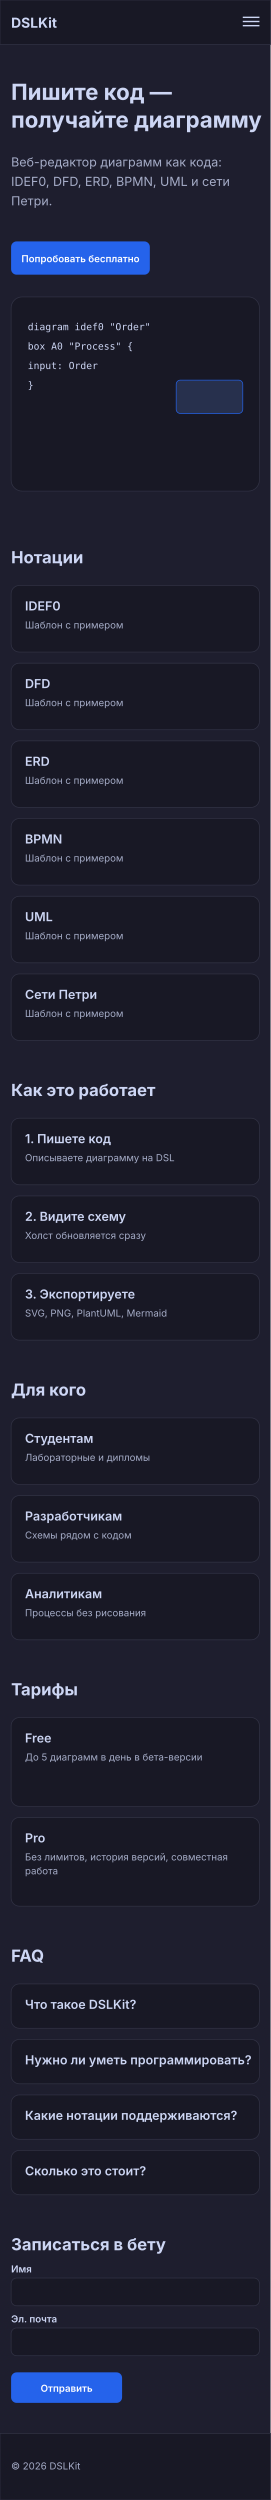
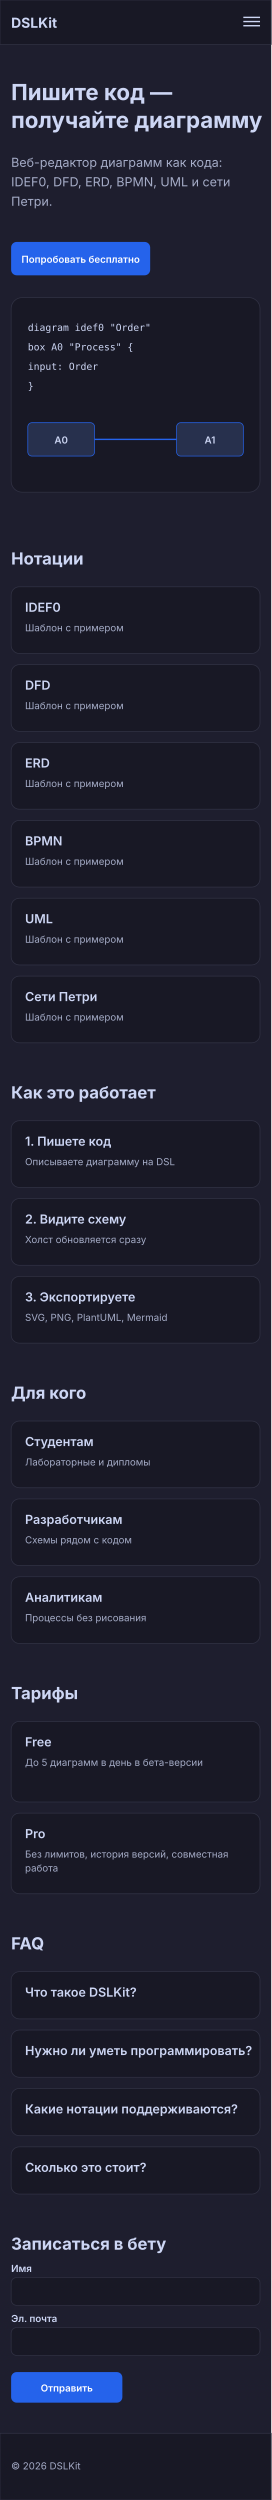
- <svg xmlns="http://www.w3.org/2000/svg" width="390" height="3604" viewBox="0 0 390 3604">
-   <rect width="390" height="3604" fill="#1e1e2e" />
+ <svg xmlns="http://www.w3.org/2000/svg" width="390" height="3596" viewBox="0 0 390 3596">
+   <rect width="390" height="3596" fill="#1e1e2e" />
  <rect x="0" y="0" width="390" height="64" rx="0" fill="#181825" stroke="#313244" />
  <text x="16" y="40" font-family="Inter, Arial, sans-serif" font-size="20" font-weight="700" fill="#cdd6f4" text-anchor="start">DSLKit</text>
  <rect x="350" y="24" width="24" height="2" rx="0" fill="#cdd6f4" />
  <rect x="350" y="30" width="24" height="2" rx="0" fill="#cdd6f4" />
  <rect x="350" y="36" width="24" height="2" rx="0" fill="#cdd6f4" />
  <text x="16" y="144" font-family="Inter, Arial, sans-serif" font-size="32" font-weight="700" fill="#cdd6f4" text-anchor="start">Пишите код —</text>
  <text x="16" y="184" font-family="Inter, Arial, sans-serif" font-size="32" font-weight="700" fill="#cdd6f4" text-anchor="start">получайте диаграмму</text>
  <text x="16" y="240" font-family="Inter, Arial, sans-serif" font-size="18" font-weight="400" fill="#a6adc8" text-anchor="start">Веб-редактор диаграмм как кода:</text>
  <text x="16" y="268" font-family="Inter, Arial, sans-serif" font-size="18" font-weight="400" fill="#a6adc8" text-anchor="start">IDEF0, DFD, ERD, BPMN, UML и сети</text>
  <text x="16" y="296" font-family="Inter, Arial, sans-serif" font-size="18" font-weight="400" fill="#a6adc8" text-anchor="start">Петри.</text>
  <rect x="16" y="348" width="200" height="48" rx="8" fill="#2563eb" />
  <text x="116" y="378" font-family="Inter, Arial, sans-serif" font-size="14" font-weight="600" fill="#ffffff" text-anchor="middle">Попробовать бесплатно</text>
  <rect x="16" y="428" width="358" height="280" rx="16" fill="#181825" stroke="#313244" />
  <text x="40" y="476" font-family="'JetBrains Mono', Consolas, monospace" font-size="14" font-weight="400" fill="#cdd6f4" text-anchor="start">diagram idef0 "Order"</text>
  <text x="40" y="504" font-family="'JetBrains Mono', Consolas, monospace" font-size="14" font-weight="400" fill="#cdd6f4" text-anchor="start">box A0 "Process" {</text>
  <text x="40" y="532" font-family="'JetBrains Mono', Consolas, monospace" font-size="14" font-weight="400" fill="#cdd6f4" text-anchor="start">  input: Order</text>
  <text x="40" y="560" font-family="'JetBrains Mono', Consolas, monospace" font-size="14" font-weight="400" fill="#cdd6f4" text-anchor="start">}</text>
-   <rect x="254" y="548" width="96" height="48" rx="6" fill="#27304d" stroke="#2563eb" />
+   <rect x="40" y="608" width="96" height="48" rx="6" fill="#27304d" stroke="#2563eb" />
+   <text x="88" y="638" font-family="Inter, Arial, sans-serif" font-size="14" font-weight="600" fill="#cdd6f4" text-anchor="middle">A0</text>
+   <rect x="254" y="608" width="96" height="48" rx="6" fill="#27304d" stroke="#2563eb" />
+   <text x="302" y="638" font-family="Inter, Arial, sans-serif" font-size="14" font-weight="600" fill="#cdd6f4" text-anchor="middle">A1</text>
+   <rect x="136" y="631" width="118" height="2" rx="0" fill="#2563eb" />
  <text x="16" y="812" font-family="Inter, Arial, sans-serif" font-size="24" font-weight="700" fill="#cdd6f4" text-anchor="start">Нотации</text>
  <rect x="16" y="844" width="358" height="96" rx="12" fill="#181825" stroke="#313244" />
  <text x="36" y="880" font-family="Inter, Arial, sans-serif" font-size="18" font-weight="600" fill="#cdd6f4" text-anchor="start">IDEF0</text>
-   <text x="36" y="906" font-family="Inter, Arial, sans-serif" font-size="14" font-weight="400" fill="#a6adc8" text-anchor="start">Шаблон с примером</text>
+   <text x="36" y="908" font-family="Inter, Arial, sans-serif" font-size="14" font-weight="400" fill="#a6adc8" text-anchor="start">Шаблон с примером</text>
  <rect x="16" y="956" width="358" height="96" rx="12" fill="#181825" stroke="#313244" />
  <text x="36" y="992" font-family="Inter, Arial, sans-serif" font-size="18" font-weight="600" fill="#cdd6f4" text-anchor="start">DFD</text>
-   <text x="36" y="1018" font-family="Inter, Arial, sans-serif" font-size="14" font-weight="400" fill="#a6adc8" text-anchor="start">Шаблон с примером</text>
+   <text x="36" y="1020" font-family="Inter, Arial, sans-serif" font-size="14" font-weight="400" fill="#a6adc8" text-anchor="start">Шаблон с примером</text>
  <rect x="16" y="1068" width="358" height="96" rx="12" fill="#181825" stroke="#313244" />
  <text x="36" y="1104" font-family="Inter, Arial, sans-serif" font-size="18" font-weight="600" fill="#cdd6f4" text-anchor="start">ERD</text>
-   <text x="36" y="1130" font-family="Inter, Arial, sans-serif" font-size="14" font-weight="400" fill="#a6adc8" text-anchor="start">Шаблон с примером</text>
+   <text x="36" y="1132" font-family="Inter, Arial, sans-serif" font-size="14" font-weight="400" fill="#a6adc8" text-anchor="start">Шаблон с примером</text>
  <rect x="16" y="1180" width="358" height="96" rx="12" fill="#181825" stroke="#313244" />
  <text x="36" y="1216" font-family="Inter, Arial, sans-serif" font-size="18" font-weight="600" fill="#cdd6f4" text-anchor="start">BPMN</text>
-   <text x="36" y="1242" font-family="Inter, Arial, sans-serif" font-size="14" font-weight="400" fill="#a6adc8" text-anchor="start">Шаблон с примером</text>
+   <text x="36" y="1244" font-family="Inter, Arial, sans-serif" font-size="14" font-weight="400" fill="#a6adc8" text-anchor="start">Шаблон с примером</text>
  <rect x="16" y="1292" width="358" height="96" rx="12" fill="#181825" stroke="#313244" />
  <text x="36" y="1328" font-family="Inter, Arial, sans-serif" font-size="18" font-weight="600" fill="#cdd6f4" text-anchor="start">UML</text>
-   <text x="36" y="1354" font-family="Inter, Arial, sans-serif" font-size="14" font-weight="400" fill="#a6adc8" text-anchor="start">Шаблон с примером</text>
+   <text x="36" y="1356" font-family="Inter, Arial, sans-serif" font-size="14" font-weight="400" fill="#a6adc8" text-anchor="start">Шаблон с примером</text>
  <rect x="16" y="1404" width="358" height="96" rx="12" fill="#181825" stroke="#313244" />
  <text x="36" y="1440" font-family="Inter, Arial, sans-serif" font-size="18" font-weight="600" fill="#cdd6f4" text-anchor="start">Сети Петри</text>
-   <text x="36" y="1466" font-family="Inter, Arial, sans-serif" font-size="14" font-weight="400" fill="#a6adc8" text-anchor="start">Шаблон с примером</text>
+   <text x="36" y="1468" font-family="Inter, Arial, sans-serif" font-size="14" font-weight="400" fill="#a6adc8" text-anchor="start">Шаблон с примером</text>
  <text x="16" y="1580" font-family="Inter, Arial, sans-serif" font-size="24" font-weight="700" fill="#cdd6f4" text-anchor="start">Как это работает</text>
  <rect x="16" y="1612" width="358" height="96" rx="12" fill="#181825" stroke="#313244" />
  <text x="36" y="1648" font-family="Inter, Arial, sans-serif" font-size="18" font-weight="600" fill="#cdd6f4" text-anchor="start">1. Пишете код</text>
-   <text x="36" y="1674" font-family="Inter, Arial, sans-serif" font-size="14" font-weight="400" fill="#a6adc8" text-anchor="start">Описываете диаграмму на DSL</text>
+   <text x="36" y="1676" font-family="Inter, Arial, sans-serif" font-size="14" font-weight="400" fill="#a6adc8" text-anchor="start">Описываете диаграмму на DSL</text>
  <rect x="16" y="1724" width="358" height="96" rx="12" fill="#181825" stroke="#313244" />
  <text x="36" y="1760" font-family="Inter, Arial, sans-serif" font-size="18" font-weight="600" fill="#cdd6f4" text-anchor="start">2. Видите схему</text>
-   <text x="36" y="1786" font-family="Inter, Arial, sans-serif" font-size="14" font-weight="400" fill="#a6adc8" text-anchor="start">Холст обновляется сразу</text>
+   <text x="36" y="1788" font-family="Inter, Arial, sans-serif" font-size="14" font-weight="400" fill="#a6adc8" text-anchor="start">Холст обновляется сразу</text>
  <rect x="16" y="1836" width="358" height="96" rx="12" fill="#181825" stroke="#313244" />
  <text x="36" y="1872" font-family="Inter, Arial, sans-serif" font-size="18" font-weight="600" fill="#cdd6f4" text-anchor="start">3. Экспортируете</text>
-   <text x="36" y="1898" font-family="Inter, Arial, sans-serif" font-size="14" font-weight="400" fill="#a6adc8" text-anchor="start">SVG, PNG, PlantUML, Mermaid</text>
+   <text x="36" y="1900" font-family="Inter, Arial, sans-serif" font-size="14" font-weight="400" fill="#a6adc8" text-anchor="start">SVG, PNG, PlantUML, Mermaid</text>
  <text x="16" y="2012" font-family="Inter, Arial, sans-serif" font-size="24" font-weight="700" fill="#cdd6f4" text-anchor="start">Для кого</text>
  <rect x="16" y="2044" width="358" height="96" rx="12" fill="#181825" stroke="#313244" />
  <text x="36" y="2080" font-family="Inter, Arial, sans-serif" font-size="18" font-weight="600" fill="#cdd6f4" text-anchor="start">Студентам</text>
-   <text x="36" y="2106" font-family="Inter, Arial, sans-serif" font-size="14" font-weight="400" fill="#a6adc8" text-anchor="start">Лабораторные и дипломы</text>
+   <text x="36" y="2108" font-family="Inter, Arial, sans-serif" font-size="14" font-weight="400" fill="#a6adc8" text-anchor="start">Лабораторные и дипломы</text>
  <rect x="16" y="2156" width="358" height="96" rx="12" fill="#181825" stroke="#313244" />
  <text x="36" y="2192" font-family="Inter, Arial, sans-serif" font-size="18" font-weight="600" fill="#cdd6f4" text-anchor="start">Разработчикам</text>
-   <text x="36" y="2218" font-family="Inter, Arial, sans-serif" font-size="14" font-weight="400" fill="#a6adc8" text-anchor="start">Схемы рядом с кодом</text>
+   <text x="36" y="2220" font-family="Inter, Arial, sans-serif" font-size="14" font-weight="400" fill="#a6adc8" text-anchor="start">Схемы рядом с кодом</text>
  <rect x="16" y="2268" width="358" height="96" rx="12" fill="#181825" stroke="#313244" />
  <text x="36" y="2304" font-family="Inter, Arial, sans-serif" font-size="18" font-weight="600" fill="#cdd6f4" text-anchor="start">Аналитикам</text>
-   <text x="36" y="2330" font-family="Inter, Arial, sans-serif" font-size="14" font-weight="400" fill="#a6adc8" text-anchor="start">Процессы без рисования</text>
+   <text x="36" y="2332" font-family="Inter, Arial, sans-serif" font-size="14" font-weight="400" fill="#a6adc8" text-anchor="start">Процессы без рисования</text>
  <text x="16" y="2444" font-family="Inter, Arial, sans-serif" font-size="24" font-weight="700" fill="#cdd6f4" text-anchor="start">Тарифы</text>
-   <rect x="16" y="2476" width="358" height="128" rx="12" fill="#181825" stroke="#313244" />
+   <rect x="16" y="2476" width="358" height="116" rx="12" fill="#181825" stroke="#313244" />
  <text x="36" y="2512" font-family="Inter, Arial, sans-serif" font-size="18" font-weight="600" fill="#cdd6f4" text-anchor="start">Free</text>
-   <text x="36" y="2538" font-family="Inter, Arial, sans-serif" font-size="14" font-weight="400" fill="#a6adc8" text-anchor="start">До 5 диаграмм в день в бета-версии</text>
-   <rect x="16" y="2620" width="358" height="128" rx="12" fill="#181825" stroke="#313244" />
-   <text x="36" y="2656" font-family="Inter, Arial, sans-serif" font-size="18" font-weight="600" fill="#cdd6f4" text-anchor="start">Pro</text>
-   <text x="36" y="2682" font-family="Inter, Arial, sans-serif" font-size="14" font-weight="400" fill="#a6adc8" text-anchor="start">Без лимитов, история версий, совместная</text>
-   <text x="36" y="2702" font-family="Inter, Arial, sans-serif" font-size="14" font-weight="400" fill="#a6adc8" text-anchor="start">работа</text>
-   <text x="16" y="2828" font-family="Inter, Arial, sans-serif" font-size="24" font-weight="700" fill="#cdd6f4" text-anchor="start">FAQ</text>
-   <rect x="16" y="2860" width="358" height="64" rx="12" fill="#181825" stroke="#313244" />
-   <text x="36" y="2896" font-family="Inter, Arial, sans-serif" font-size="18" font-weight="600" fill="#cdd6f4" text-anchor="start">Что такое DSLKit?</text>
-   <rect x="16" y="2940" width="358" height="64" rx="12" fill="#181825" stroke="#313244" />
-   <text x="36" y="2976" font-family="Inter, Arial, sans-serif" font-size="18" font-weight="600" fill="#cdd6f4" text-anchor="start">Нужно ли уметь программировать?</text>
-   <rect x="16" y="3020" width="358" height="64" rx="12" fill="#181825" stroke="#313244" />
-   <text x="36" y="3056" font-family="Inter, Arial, sans-serif" font-size="18" font-weight="600" fill="#cdd6f4" text-anchor="start">Какие нотации поддерживаются?</text>
-   <rect x="16" y="3100" width="358" height="64" rx="12" fill="#181825" stroke="#313244" />
-   <text x="36" y="3136" font-family="Inter, Arial, sans-serif" font-size="18" font-weight="600" fill="#cdd6f4" text-anchor="start">Сколько это стоит?</text>
-   <text x="16" y="3244" font-family="Inter, Arial, sans-serif" font-size="24" font-weight="700" fill="#cdd6f4" text-anchor="start">Записаться в бету</text>
-   <text x="16" y="3276" font-family="Inter, Arial, sans-serif" font-size="14" font-weight="600" fill="#cdd6f4" text-anchor="start">Имя</text>
-   <rect x="16" y="3284" width="358" height="40" rx="8" fill="#181825" stroke="#313244" />
-   <text x="16" y="3348" font-family="Inter, Arial, sans-serif" font-size="14" font-weight="600" fill="#cdd6f4" text-anchor="start">Эл. почта</text>
-   <rect x="16" y="3356" width="358" height="40" rx="8" fill="#181825" stroke="#313244" />
-   <rect x="16" y="3420" width="160" height="44" rx="8" fill="#2563eb" />
-   <text x="96" y="3448" font-family="Inter, Arial, sans-serif" font-size="14" font-weight="600" fill="#ffffff" text-anchor="middle">Отправить</text>
-   <rect x="0" y="3508" width="390" height="96" rx="0" fill="#181825" stroke="#313244" />
-   <text x="16" y="3560" font-family="Inter, Arial, sans-serif" font-size="14" font-weight="400" fill="#a6adc8" text-anchor="start">© 2026 DSLKit</text>
+   <text x="36" y="2540" font-family="Inter, Arial, sans-serif" font-size="14" font-weight="400" fill="#a6adc8" text-anchor="start">До 5 диаграмм в день в бета-версии</text>
+   <rect x="16" y="2608" width="358" height="116" rx="12" fill="#181825" stroke="#313244" />
+   <text x="36" y="2644" font-family="Inter, Arial, sans-serif" font-size="18" font-weight="600" fill="#cdd6f4" text-anchor="start">Pro</text>
+   <text x="36" y="2672" font-family="Inter, Arial, sans-serif" font-size="14" font-weight="400" fill="#a6adc8" text-anchor="start">Без лимитов, история версий, совместная</text>
+   <text x="36" y="2692" font-family="Inter, Arial, sans-serif" font-size="14" font-weight="400" fill="#a6adc8" text-anchor="start">работа</text>
+   <text x="16" y="2804" font-family="Inter, Arial, sans-serif" font-size="24" font-weight="700" fill="#cdd6f4" text-anchor="start">FAQ</text>
+   <rect x="16" y="2836" width="358" height="68" rx="12" fill="#181825" stroke="#313244" />
+   <text x="36" y="2872" font-family="Inter, Arial, sans-serif" font-size="18" font-weight="600" fill="#cdd6f4" text-anchor="start">Что такое DSLKit?</text>
+   <rect x="16" y="2920" width="358" height="68" rx="12" fill="#181825" stroke="#313244" />
+   <text x="36" y="2956" font-family="Inter, Arial, sans-serif" font-size="18" font-weight="600" fill="#cdd6f4" text-anchor="start">Нужно ли уметь программировать?</text>
+   <rect x="16" y="3004" width="358" height="68" rx="12" fill="#181825" stroke="#313244" />
+   <text x="36" y="3040" font-family="Inter, Arial, sans-serif" font-size="18" font-weight="600" fill="#cdd6f4" text-anchor="start">Какие нотации поддерживаются?</text>
+   <rect x="16" y="3088" width="358" height="68" rx="12" fill="#181825" stroke="#313244" />
+   <text x="36" y="3124" font-family="Inter, Arial, sans-serif" font-size="18" font-weight="600" fill="#cdd6f4" text-anchor="start">Сколько это стоит?</text>
+   <text x="16" y="3236" font-family="Inter, Arial, sans-serif" font-size="24" font-weight="700" fill="#cdd6f4" text-anchor="start">Записаться в бету</text>
+   <text x="16" y="3268" font-family="Inter, Arial, sans-serif" font-size="14" font-weight="600" fill="#cdd6f4" text-anchor="start">Имя</text>
+   <rect x="16" y="3276" width="358" height="40" rx="8" fill="#181825" stroke="#313244" />
+   <text x="16" y="3340" font-family="Inter, Arial, sans-serif" font-size="14" font-weight="600" fill="#cdd6f4" text-anchor="start">Эл. почта</text>
+   <rect x="16" y="3348" width="358" height="40" rx="8" fill="#181825" stroke="#313244" />
+   <rect x="16" y="3412" width="160" height="44" rx="8" fill="#2563eb" />
+   <text x="96" y="3440" font-family="Inter, Arial, sans-serif" font-size="14" font-weight="600" fill="#ffffff" text-anchor="middle">Отправить</text>
+   <rect x="0" y="3500" width="390" height="96" rx="0" fill="#181825" stroke="#313244" />
+   <text x="16" y="3552" font-family="Inter, Arial, sans-serif" font-size="14" font-weight="400" fill="#a6adc8" text-anchor="start">© 2026 DSLKit</text>
</svg>
